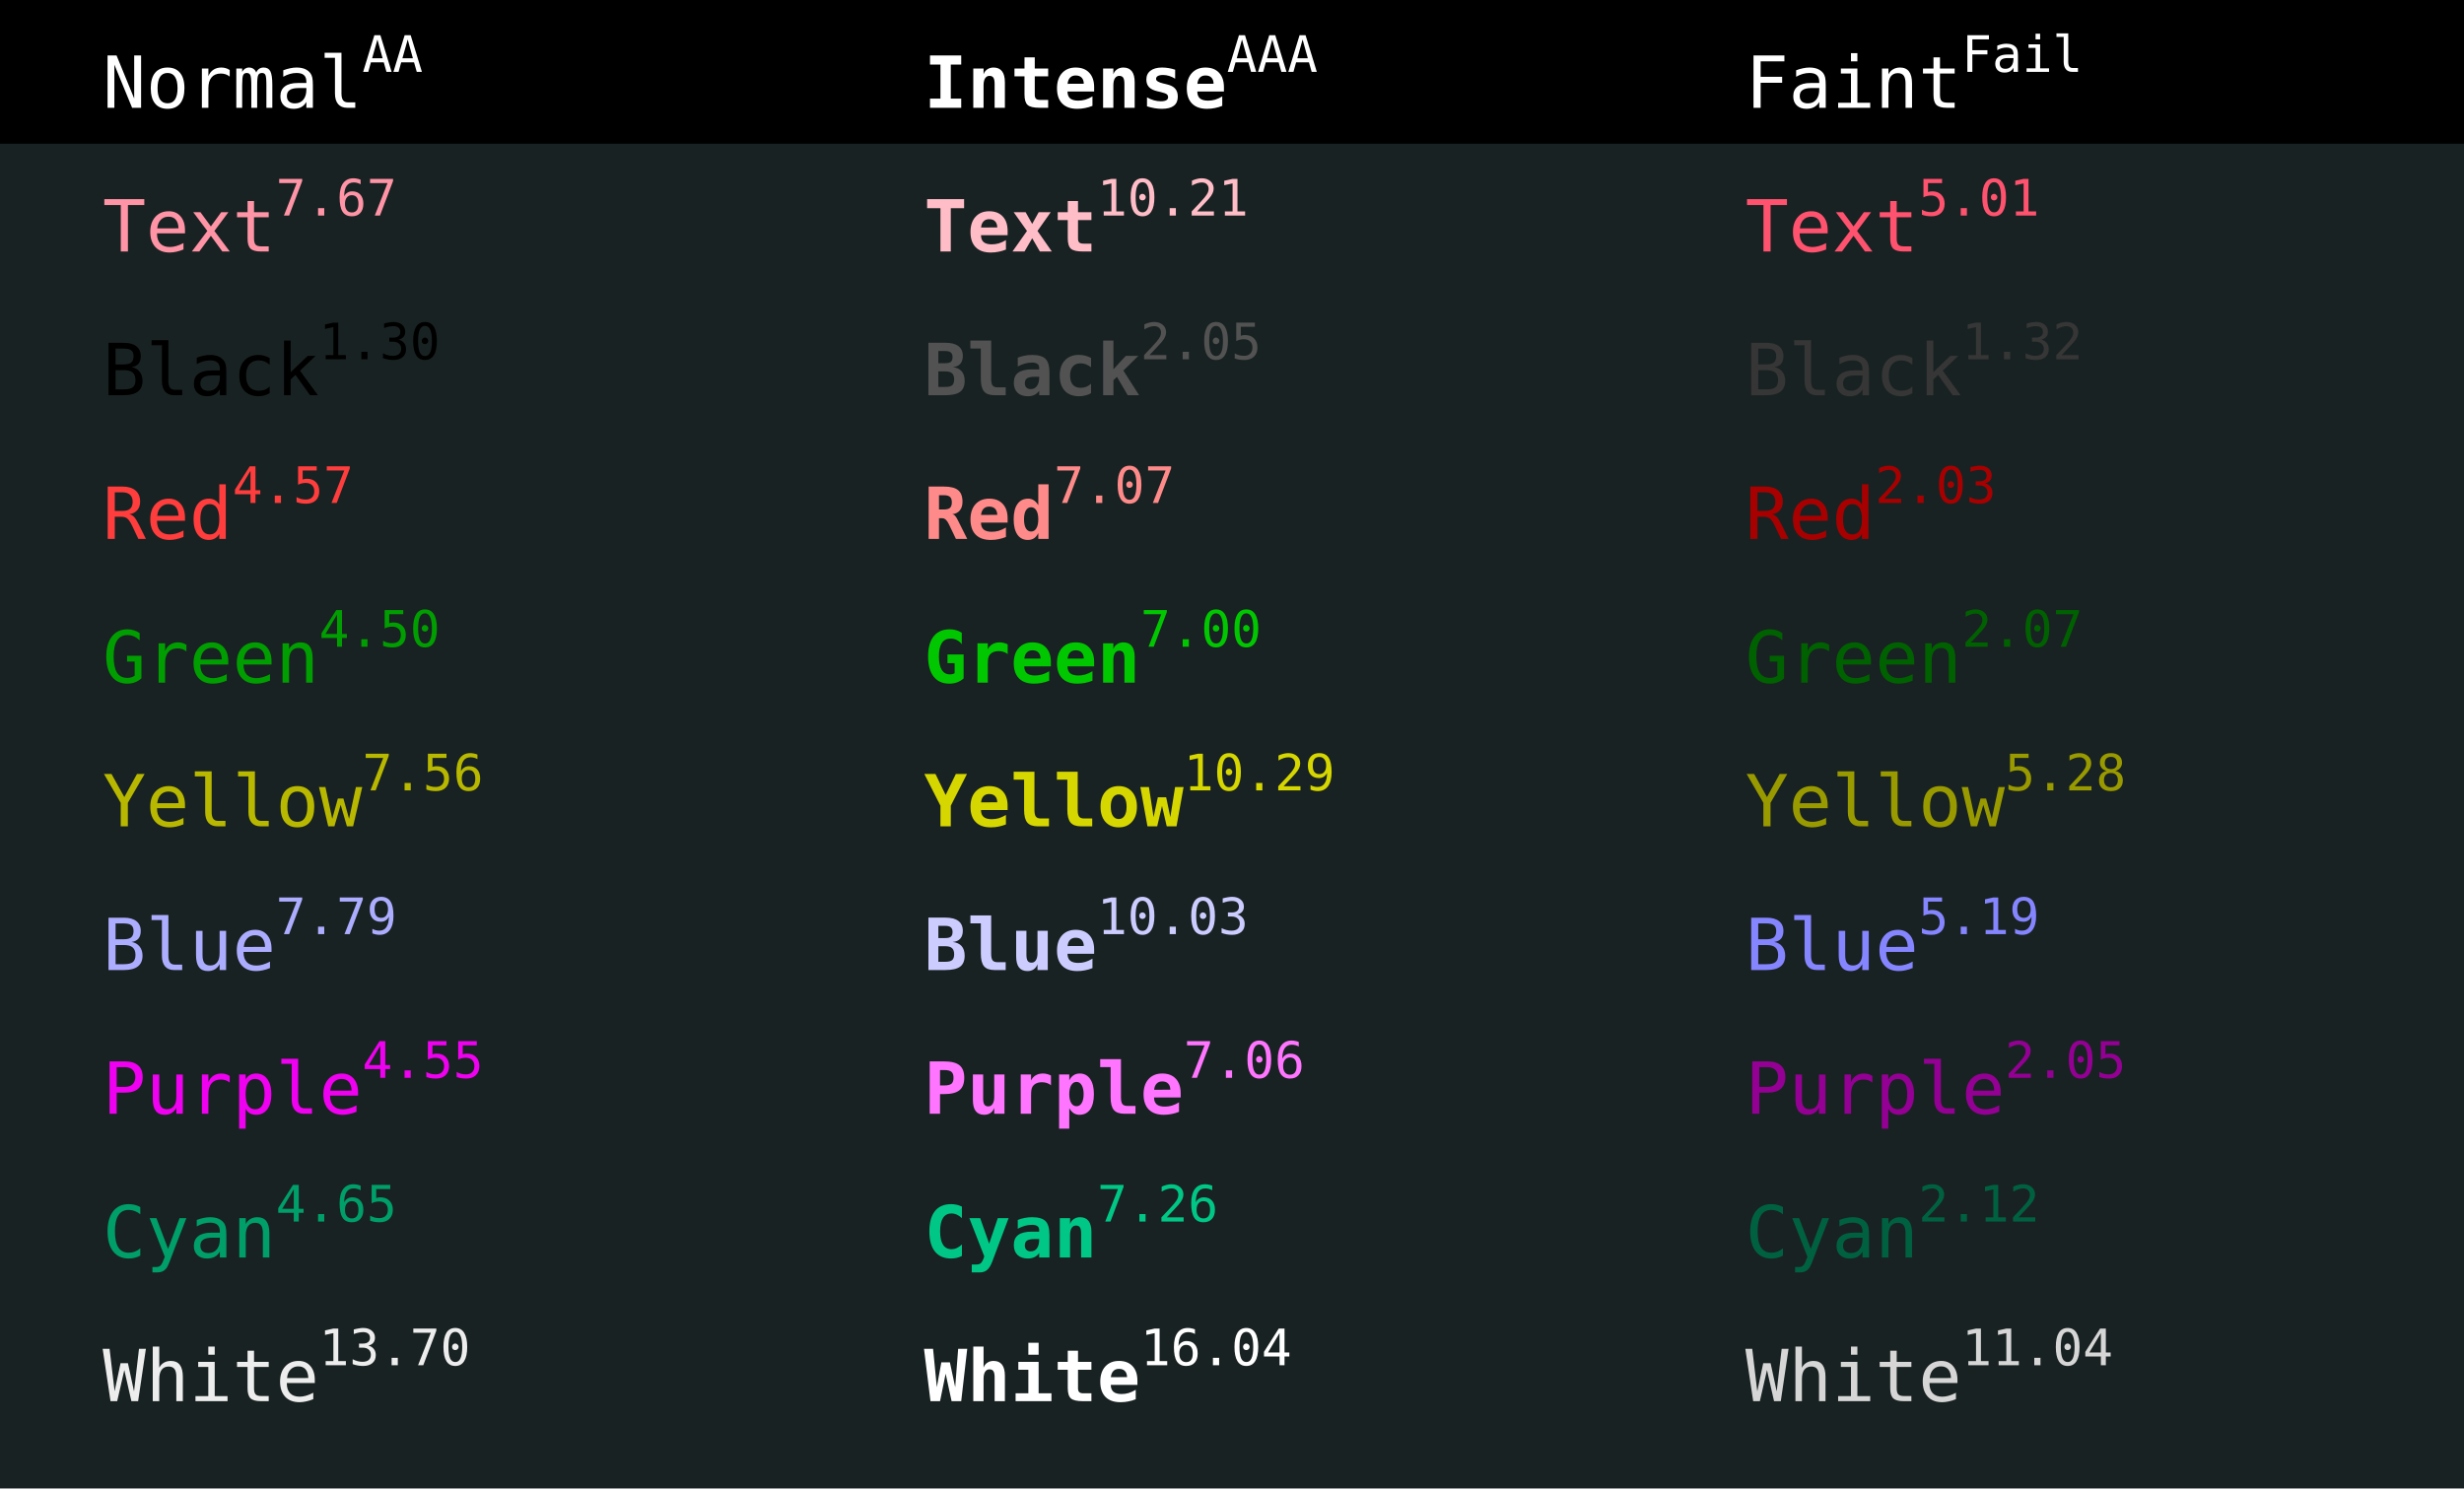
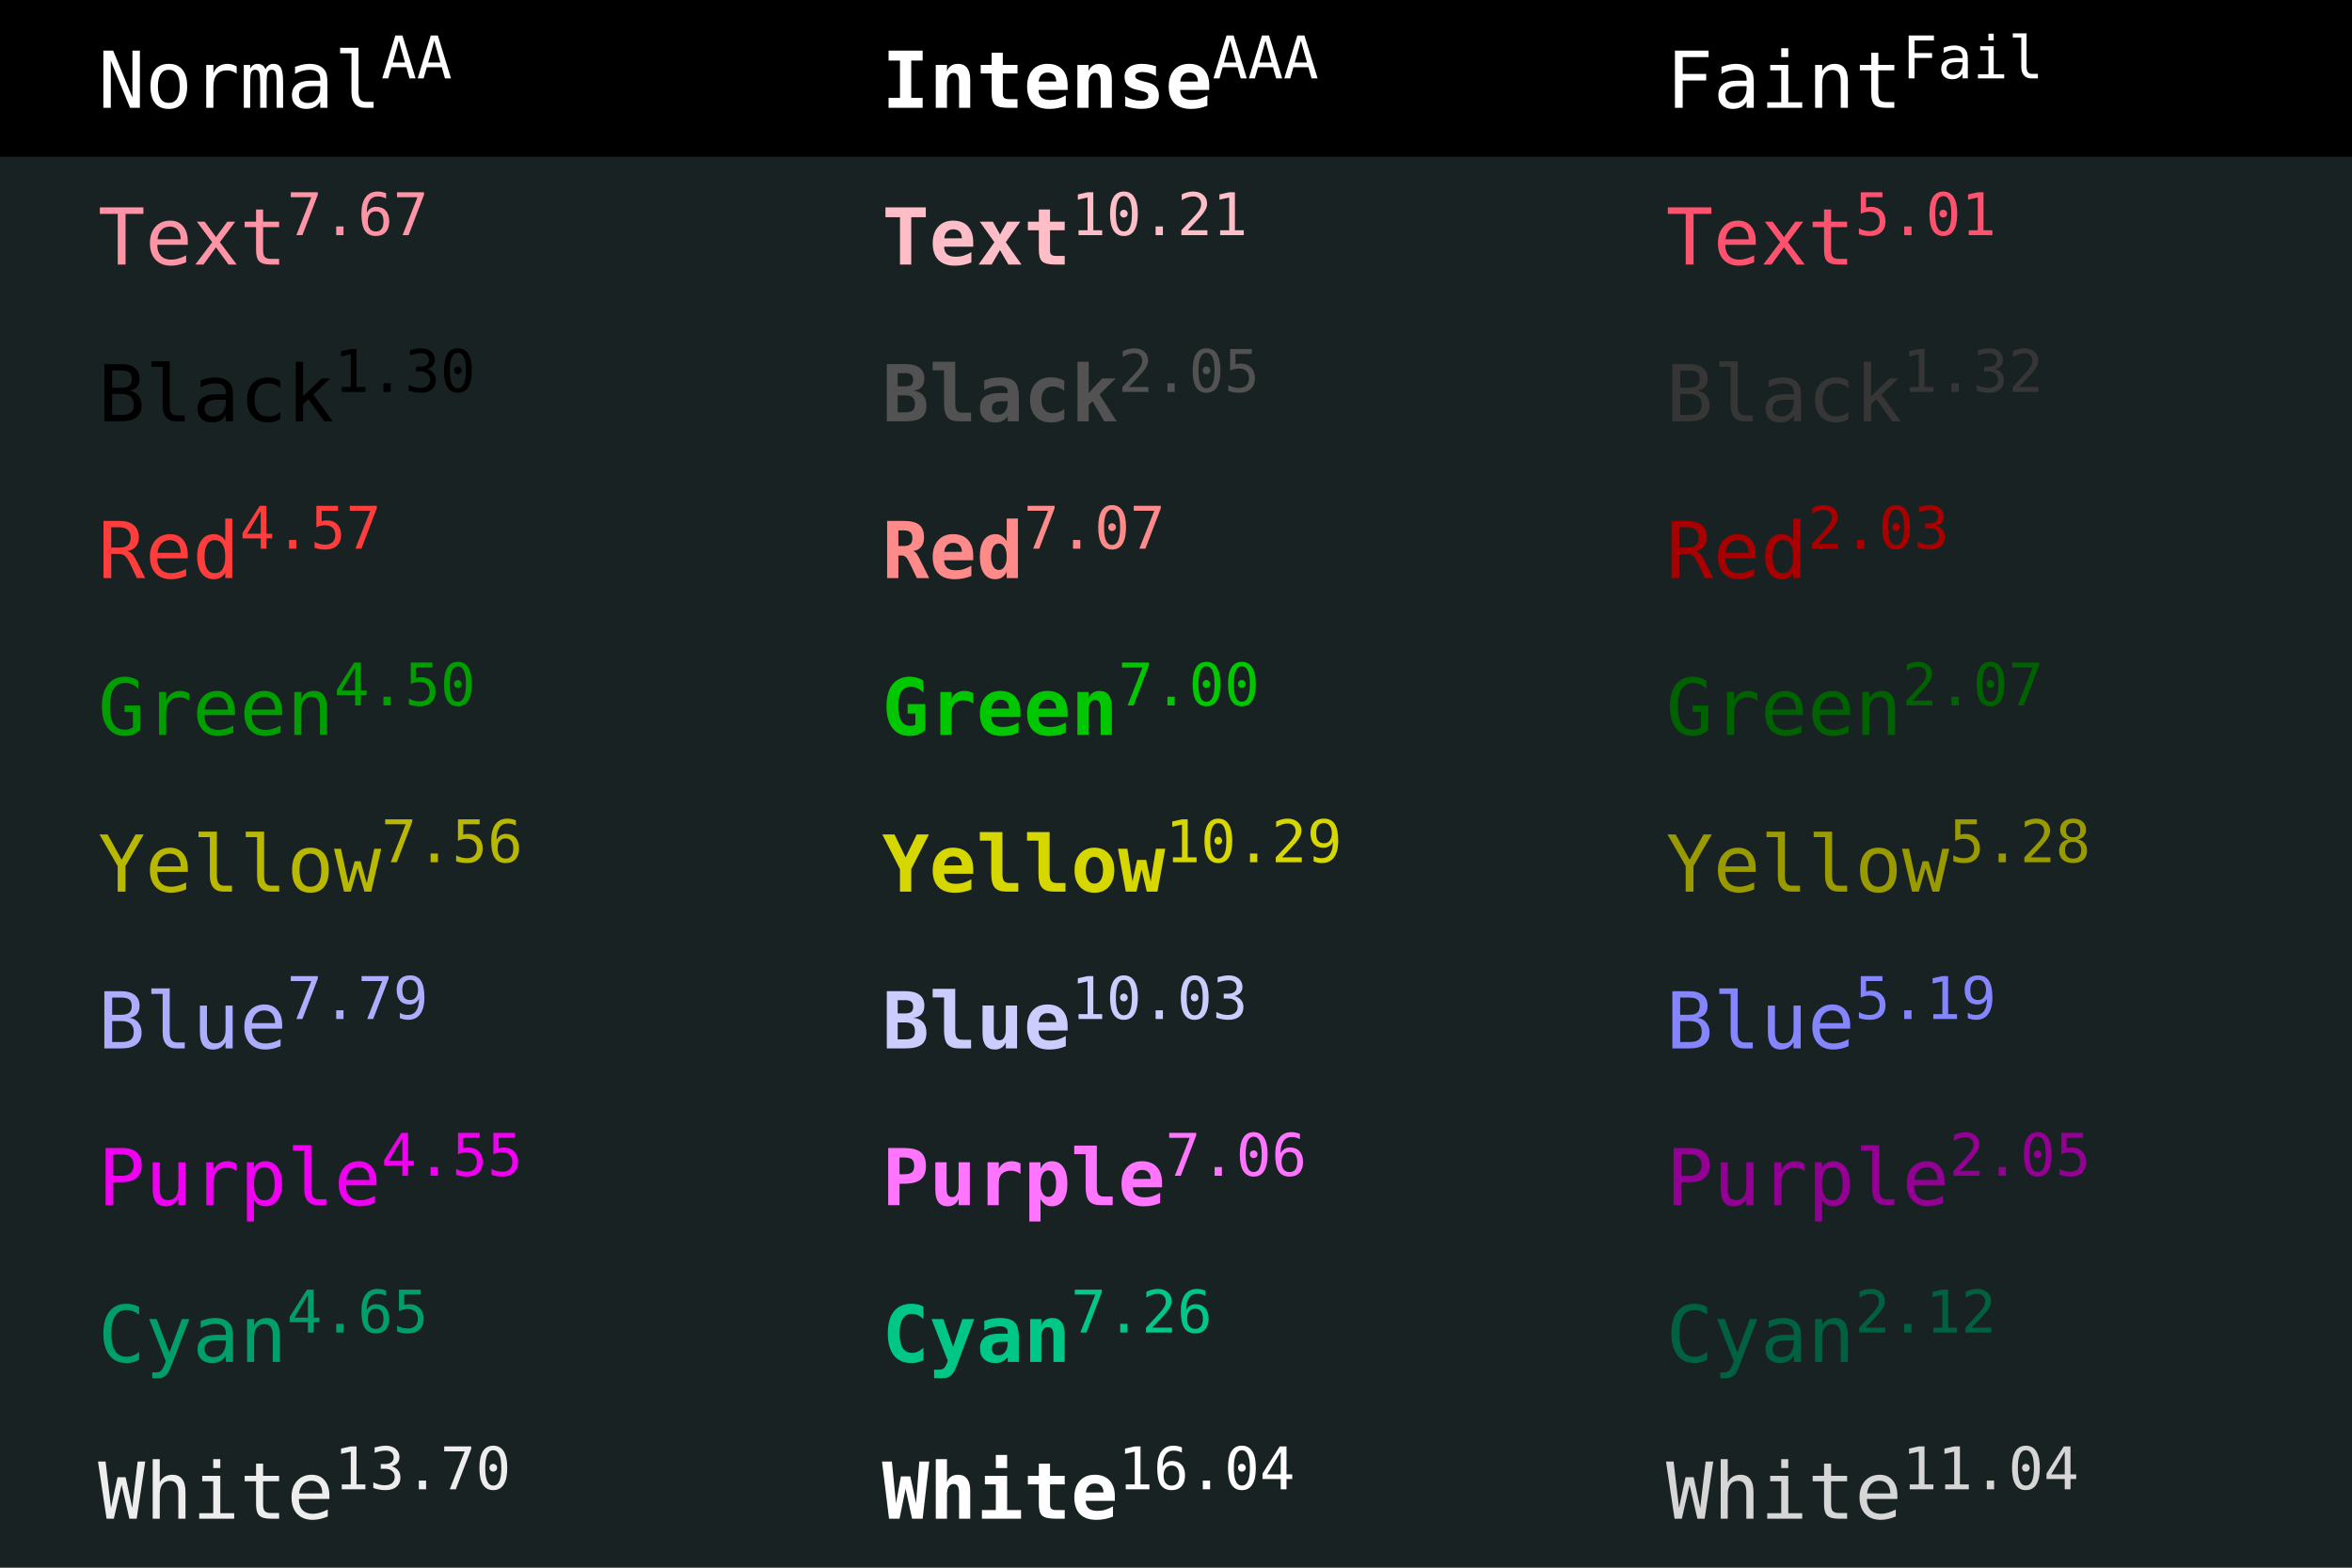
- <svg xmlns="http://www.w3.org/2000/svg" width="480" height="290" version="1.1" viewBox="0 0 480 290">
-   <style>tspan {font-size:70%;font-weight:normal}</style>
-   <rect width="480" height="290" fill="#192222" />
-   <rect width="480" height="28" fill="#000" />
-   <g font-family="'Source Code Pro', mono" font-size="14px" stroke-linecap="round" stroke-linejoin="round">
-     <g transform="translate(20,21)">
-       <text fill="#ffffff">Normal<tspan dy="-7">AA</tspan>
+ <svg xmlns="http://www.w3.org/2000/svg" width="480" height="320" version="1.1" viewBox="0 0 480 320">
+   <style>
+ tspan {
+     font-size:      12px;
+     font-weight:    normal
+ }
+ </style>
+   <rect width="480" height="320" fill="#192222" />
+   <rect width="480" height="32" fill="#000" />
+   <g font-family="'Source Code Pro', mono" font-size="16px">
+     <g transform="translate(20,22)">
+       <text fill="#ffffff">Normal<tspan dy="-6">AA</tspan>
      </text>
-       <text dy="28" fill="#FF94A6">Text<tspan dy="-7">7.67</tspan>
+       <text dy="32" fill="#FF94A6">Text<tspan dy="-6">7.67</tspan>
      </text>
-       <text dy="56" fill="#000000">Black<tspan dy="-7">1.30</tspan>
+       <text dy="64" fill="#000000">Black<tspan dy="-6">1.30</tspan>
      </text>
-       <text dy="84" fill="#FF3D3D">Red<tspan dy="-7">4.57</tspan>
+       <text dy="96" fill="#FF3D3D">Red<tspan dy="-6">4.57</tspan>
      </text>
-       <text dy="112" fill="#009E00">Green<tspan dy="-7">4.50</tspan>
+       <text dy="128" fill="#009E00">Green<tspan dy="-6">4.50</tspan>
      </text>
-       <text dy="140" fill="#B8B800">Yellow<tspan dy="-7">7.56</tspan>
+       <text dy="160" fill="#B8B800">Yellow<tspan dy="-6">7.56</tspan>
      </text>
-       <text dy="168" fill="#ADADFF">Blue<tspan dy="-7">7.79</tspan>
+       <text dy="192" fill="#ADADFF">Blue<tspan dy="-6">7.79</tspan>
      </text>
-       <text dy="196" fill="#F000F0">Purple<tspan dy="-7">4.55</tspan>
+       <text dy="224" fill="#F000F0">Purple<tspan dy="-6">4.55</tspan>
      </text>
-       <text dy="224" fill="#009E69">Cyan<tspan dy="-7">4.65</tspan>
+       <text dy="256" fill="#009E69">Cyan<tspan dy="-6">4.65</tspan>
      </text>
-       <text dy="252" fill="#EDEDED">White<tspan dy="-7">13.70</tspan>
+       <text dy="288" fill="#EDEDED">White<tspan dy="-6">13.70</tspan>
      </text>
    </g>
-     <g transform="translate(180,21)" style="font-weight:bolder">
-       <text fill="#ffffff">Intense<tspan dy="-7">AAA</tspan>
+     <g transform="translate(180,22)" style="font-weight:bolder">
+       <text fill="#ffffff">Intense<tspan dy="-6">AAA</tspan>
      </text>
-       <text dy="28" fill="#FFBDC8">Text<tspan dy="-7">10.21</tspan>
+       <text dy="32" fill="#FFBDC8">Text<tspan dy="-6">10.21</tspan>
      </text>
-       <text dy="56" fill="#525252">Black<tspan dy="-7">2.05</tspan>
+       <text dy="64" fill="#525252">Black<tspan dy="-6">2.05</tspan>
      </text>
-       <text dy="84" fill="#FF8A8A">Red<tspan dy="-7">7.07</tspan>
+       <text dy="96" fill="#FF8A8A">Red<tspan dy="-6">7.07</tspan>
      </text>
-       <text dy="112" fill="#00C700">Green<tspan dy="-7">7.00</tspan>
+       <text dy="128" fill="#00C700">Green<tspan dy="-6">7.00</tspan>
      </text>
-       <text dy="140" fill="#D6D600">Yellow<tspan dy="-7">10.29</tspan>
+       <text dy="160" fill="#D6D600">Yellow<tspan dy="-6">10.29</tspan>
      </text>
-       <text dy="168" fill="#CCCCFF">Blue<tspan dy="-7">10.03</tspan>
+       <text dy="192" fill="#CCCCFF">Blue<tspan dy="-6">10.03</tspan>
      </text>
-       <text dy="196" fill="#FF75FF">Purple<tspan dy="-7">7.06</tspan>
+       <text dy="224" fill="#FF75FF">Purple<tspan dy="-6">7.06</tspan>
      </text>
-       <text dy="224" fill="#00C785">Cyan<tspan dy="-7">7.26</tspan>
+       <text dy="256" fill="#00C785">Cyan<tspan dy="-6">7.26</tspan>
      </text>
-       <text dy="252" fill="#FFFFFF">White<tspan dy="-7">16.04</tspan>
+       <text dy="288" fill="#FFFFFF">White<tspan dy="-6">16.04</tspan>
      </text>
    </g>
-     <g transform="translate(340,21)">
-       <text fill="#ffffff">Faint<tspan dy="-7">Fail</tspan>
+     <g transform="translate(340,22)">
+       <text fill="#ffffff">Faint<tspan dy="-6">Fail</tspan>
      </text>
-       <text dy="28" fill="#FF526F">Text<tspan dy="-7">5.01</tspan>
+       <text dy="32" fill="#FF526F">Text<tspan dy="-6">5.01</tspan>
      </text>
-       <text dy="56" fill="#363636">Black<tspan dy="-7">1.32</tspan>
+       <text dy="64" fill="#363636">Black<tspan dy="-6">1.32</tspan>
      </text>
-       <text dy="84" fill="#A80000">Red<tspan dy="-7">2.03</tspan>
+       <text dy="96" fill="#A80000">Red<tspan dy="-6">2.03</tspan>
      </text>
-       <text dy="112" fill="#006100">Green<tspan dy="-7">2.07</tspan>
+       <text dy="128" fill="#006100">Green<tspan dy="-6">2.07</tspan>
      </text>
-       <text dy="140" fill="#999900">Yellow<tspan dy="-7">5.28</tspan>
+       <text dy="160" fill="#999900">Yellow<tspan dy="-6">5.28</tspan>
      </text>
-       <text dy="168" fill="#8585FF">Blue<tspan dy="-7">5.19</tspan>
+       <text dy="192" fill="#8585FF">Blue<tspan dy="-6">5.19</tspan>
      </text>
-       <text dy="196" fill="#940094">Purple<tspan dy="-7">2.05</tspan>
+       <text dy="224" fill="#940094">Purple<tspan dy="-6">2.05</tspan>
      </text>
-       <text dy="224" fill="#006141">Cyan<tspan dy="-7">2.12</tspan>
+       <text dy="256" fill="#006141">Cyan<tspan dy="-6">2.12</tspan>
      </text>
-       <text dy="252" fill="#D6D6D6">White<tspan dy="-7">11.04</tspan>
+       <text dy="288" fill="#D6D6D6">White<tspan dy="-6">11.04</tspan>
      </text>
    </g>
  </g>
</svg>
